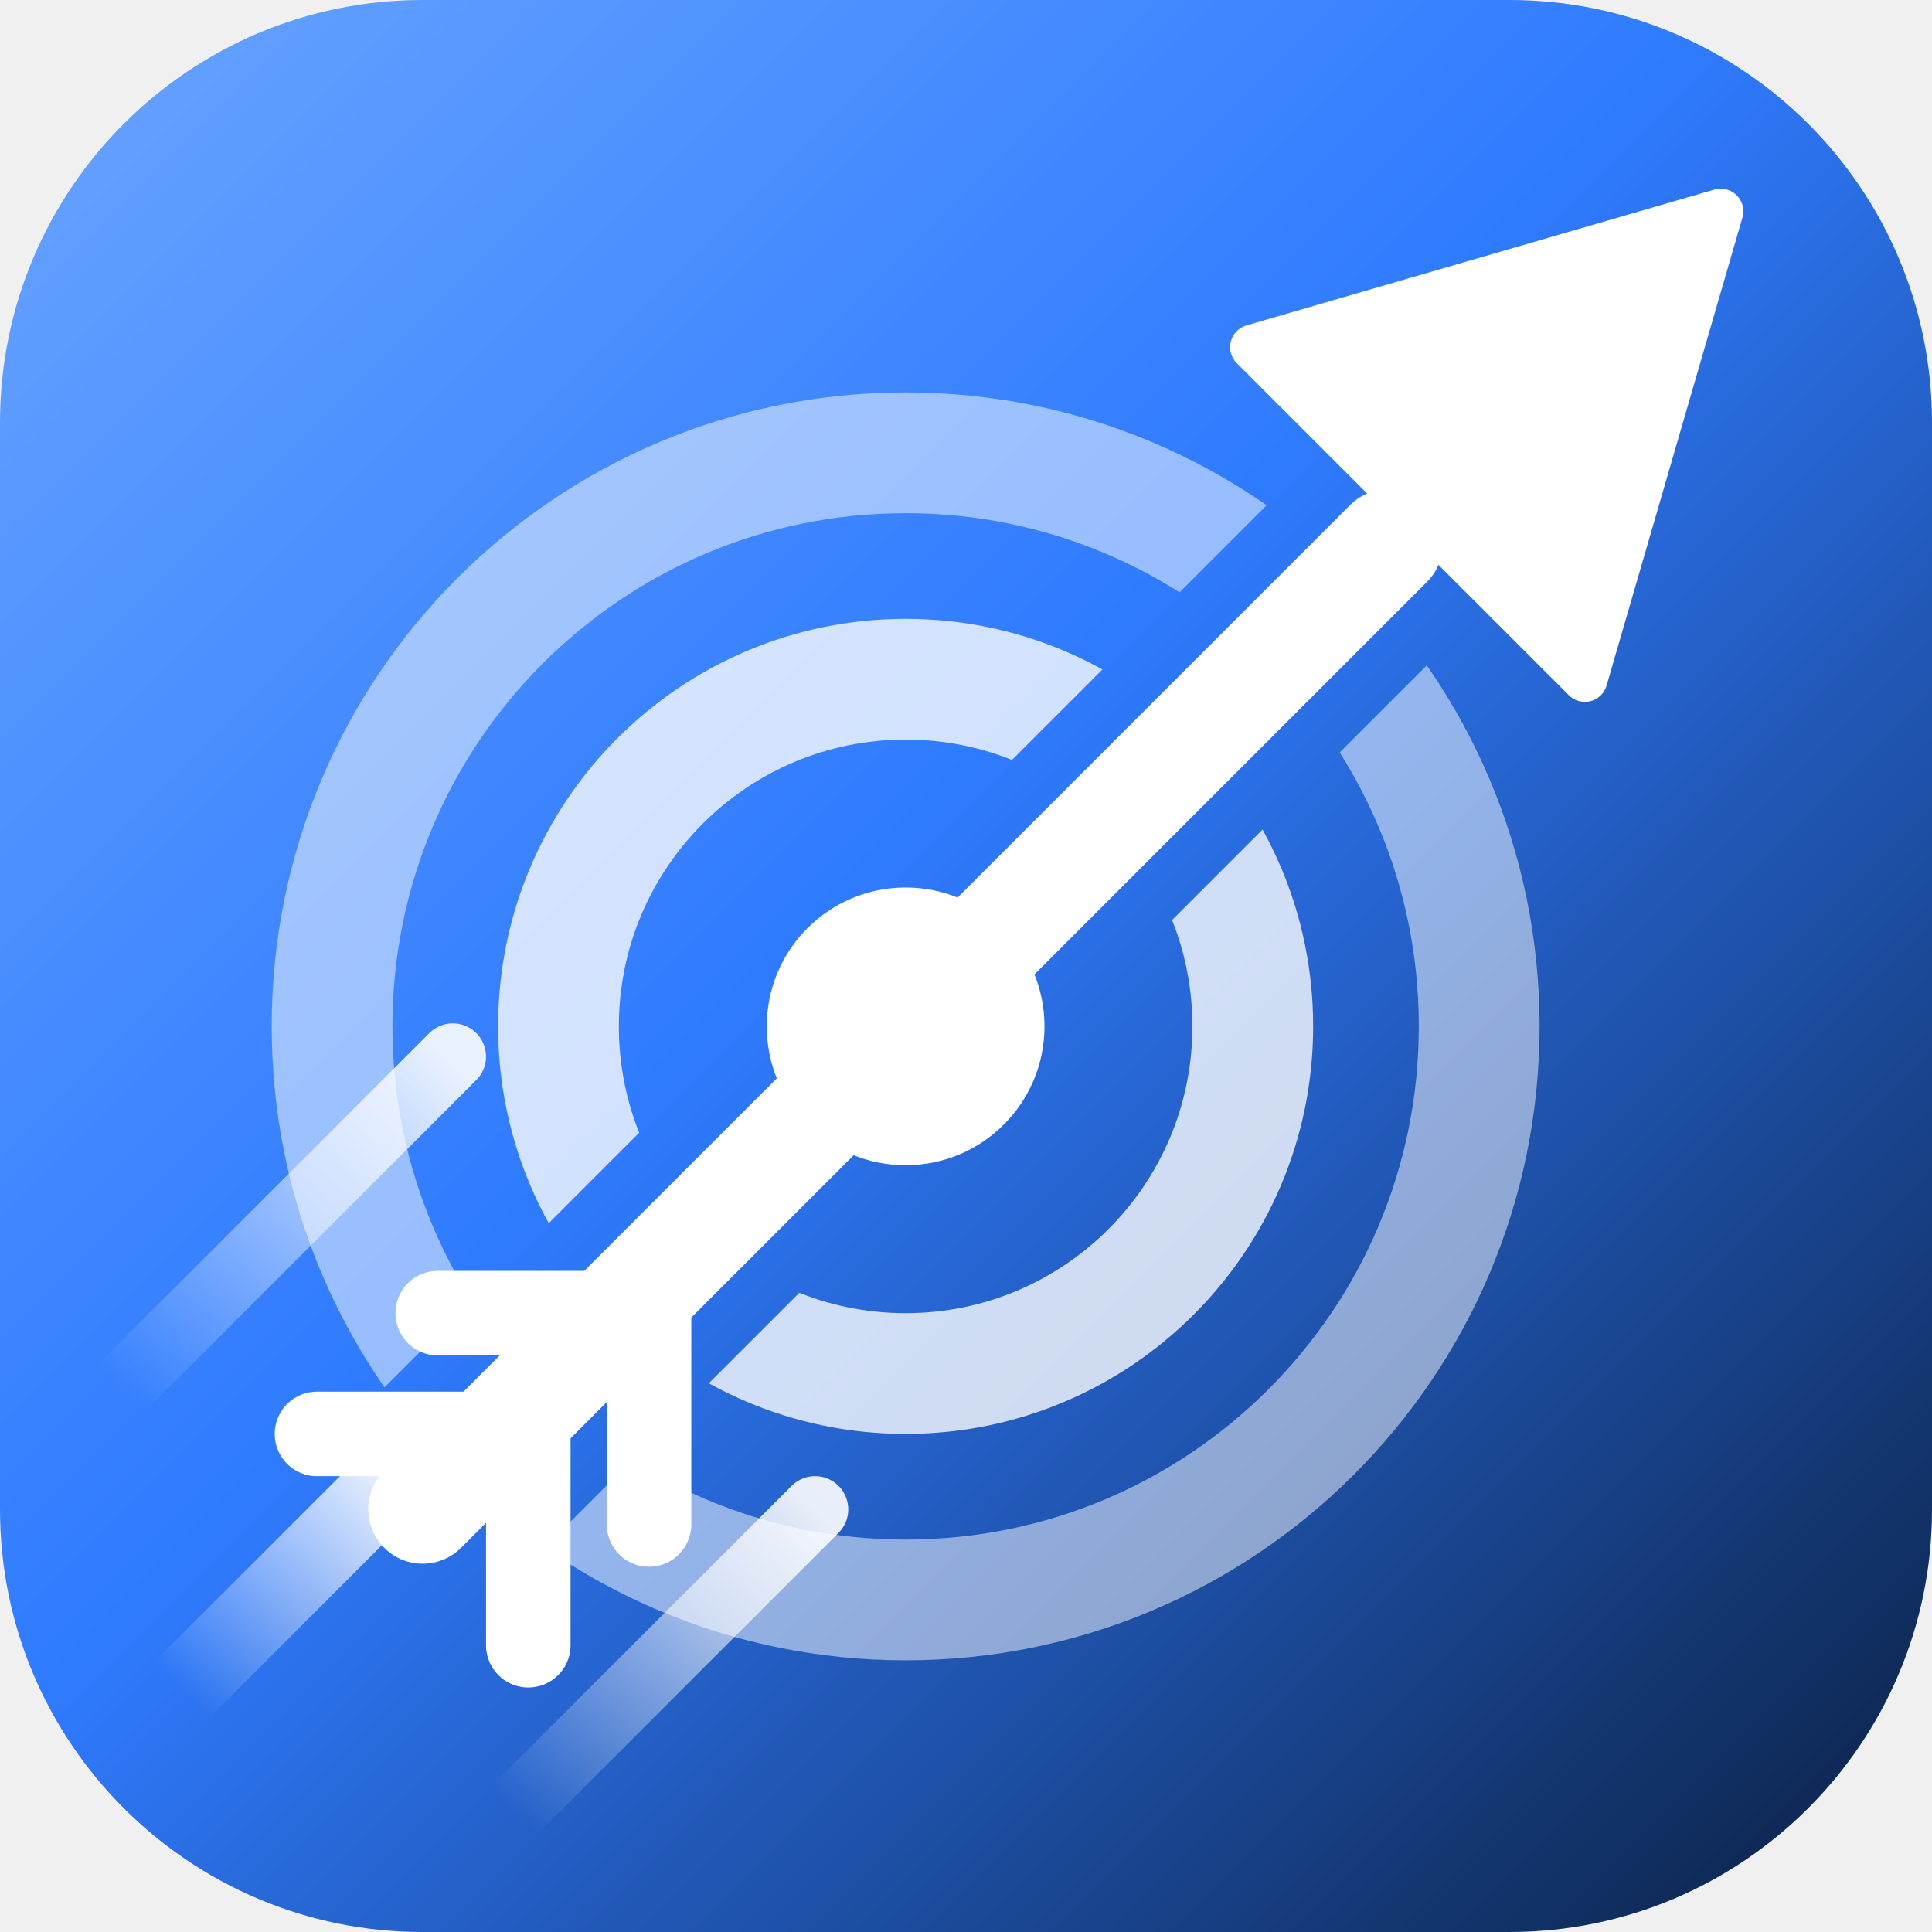
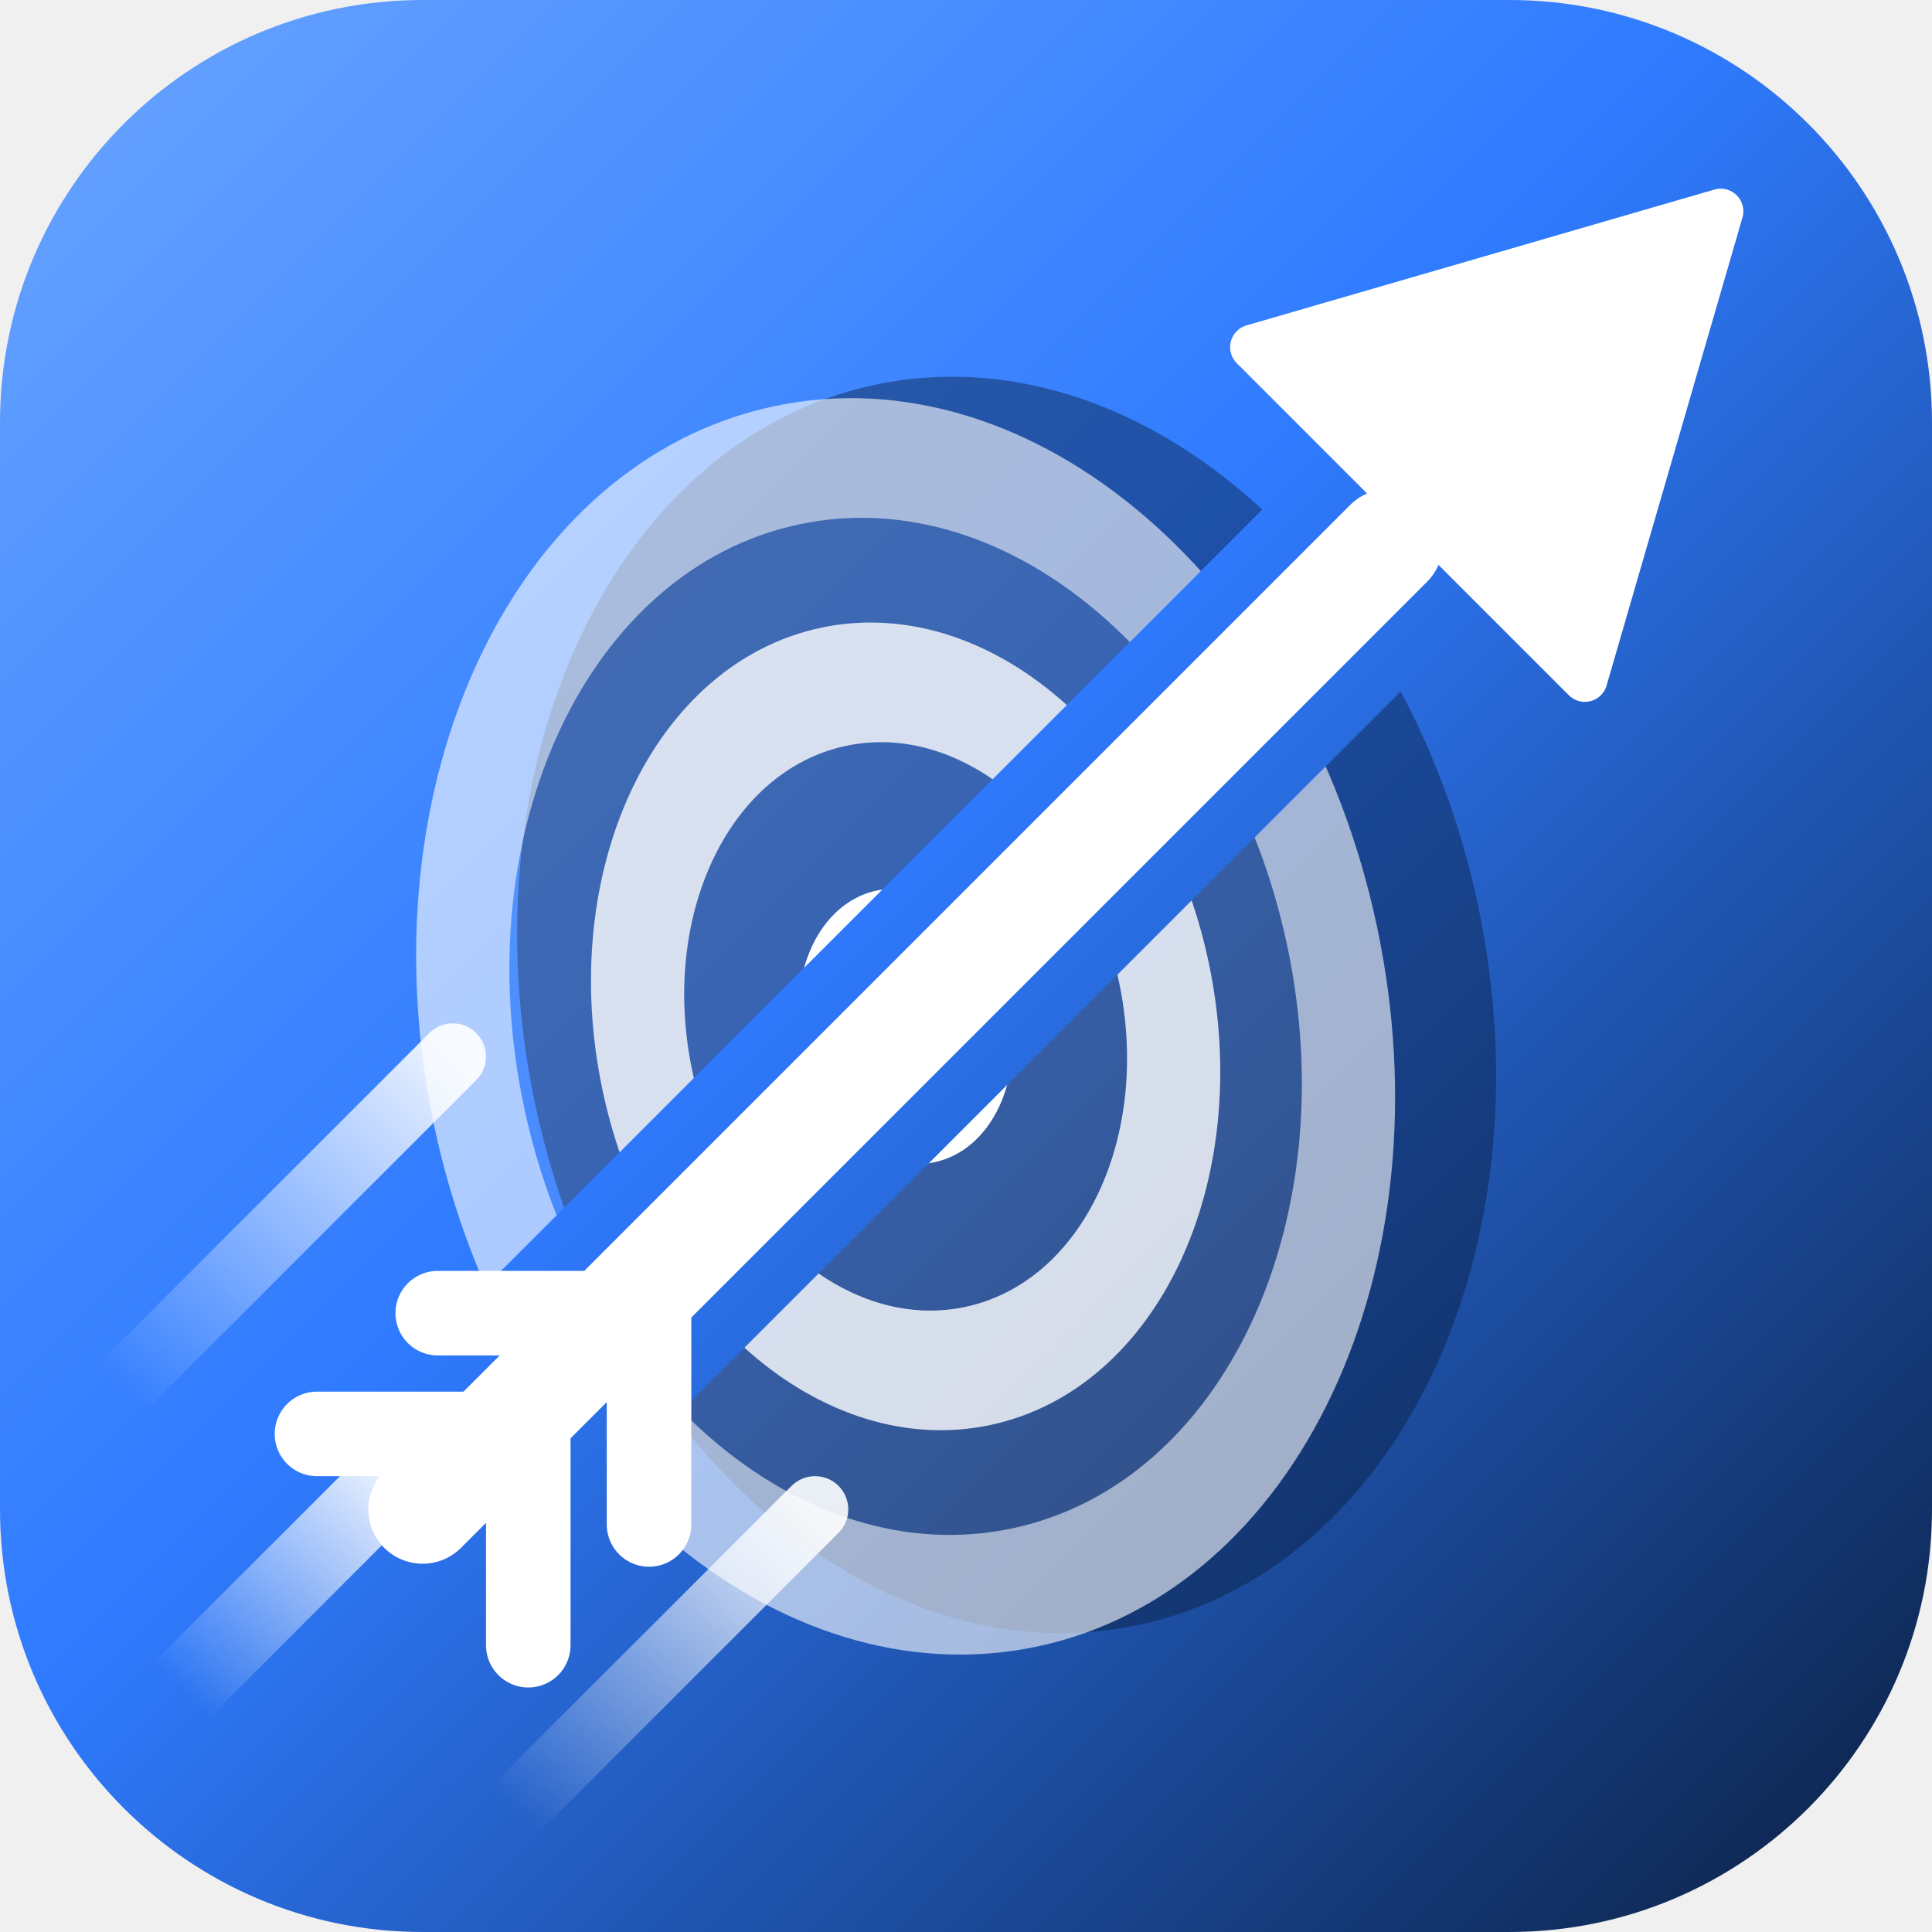
<svg xmlns="http://www.w3.org/2000/svg" viewBox="0 0 64 64">
  <defs>
    <linearGradient id="tile" x1="0" y1="0" x2="1" y2="1">
      <stop offset="0" stop-color="#6aa5ff" />
      <stop offset="0.45" stop-color="#2f7bff" />
      <stop offset="1" stop-color="#0a1e3f" />
    </linearGradient>
    <linearGradient id="trail" x1="0" y1="1" x2="1" y2="0">
      <stop offset="0" stop-color="#fff" stop-opacity="0" />
      <stop offset="1" stop-color="#fff" stop-opacity="0.9" />
    </linearGradient>
    <mask id="pierce">
      <rect width="64" height="64" fill="#fff" />
      <path d="M12 52 L52 12" stroke="#000" stroke-width="7.5" stroke-linecap="round" />
    </mask>
  </defs>
  <rect width="64" height="64" rx="14" fill="url(#tile)" />
-   <g mask="url(#pierce)" fill="none" stroke="#fff">
-     <circle cx="30" cy="34" r="19" stroke-width="4" stroke-opacity="0.5" />
-     <circle cx="30" cy="34" r="11.5" stroke-width="4" stroke-opacity="0.78" />
+   <g mask="url(#pierce)">
+     <g transform="translate(30 34) rotate(-12) scale(0.76 1)">
+       <circle cx="4.5" cy="0" r="21" fill="#0a1e3f" fill-opacity="0.45" />
+       <circle r="21" fill="#fff" fill-opacity="0.12" />
+       <g fill="none" stroke="#fff">
+         <circle r="19" stroke-width="4" stroke-opacity="0.55" />
+         <circle r="11.5" stroke-width="4" stroke-opacity="0.8" />
+       </g>
+       <circle r="4.6" fill="#fff" />
+     </g>
  </g>
-   <circle cx="30" cy="34" r="4.6" fill="#fff" />
  <g stroke="url(#trail)" stroke-linecap="round" fill="none">
    <path d="M4 46 L15 35" stroke-width="2.2" />
    <path d="M17 60 L27 50" stroke-width="2.2" />
    <path d="M6 56 L13 49" stroke-width="2.6" />
  </g>
  <path d="M14 50 L46 18" stroke="#fff" stroke-width="3.6" stroke-linecap="round" />
  <path d="M10.5 47.5 L17.5 47.5 L17.5 54.5 M14.5 43.5 L21.5 43.5 L21.5 50.5" fill="none" stroke="#fff" stroke-width="2.8" stroke-linecap="round" stroke-linejoin="round" />
  <path d="M57 7 L52.5 22.5 L48.5 18.5 L45.5 15.5 L41.5 11.5 Z" fill="#fff" stroke="#fff" stroke-width="1.5" stroke-linejoin="round" />
</svg>
